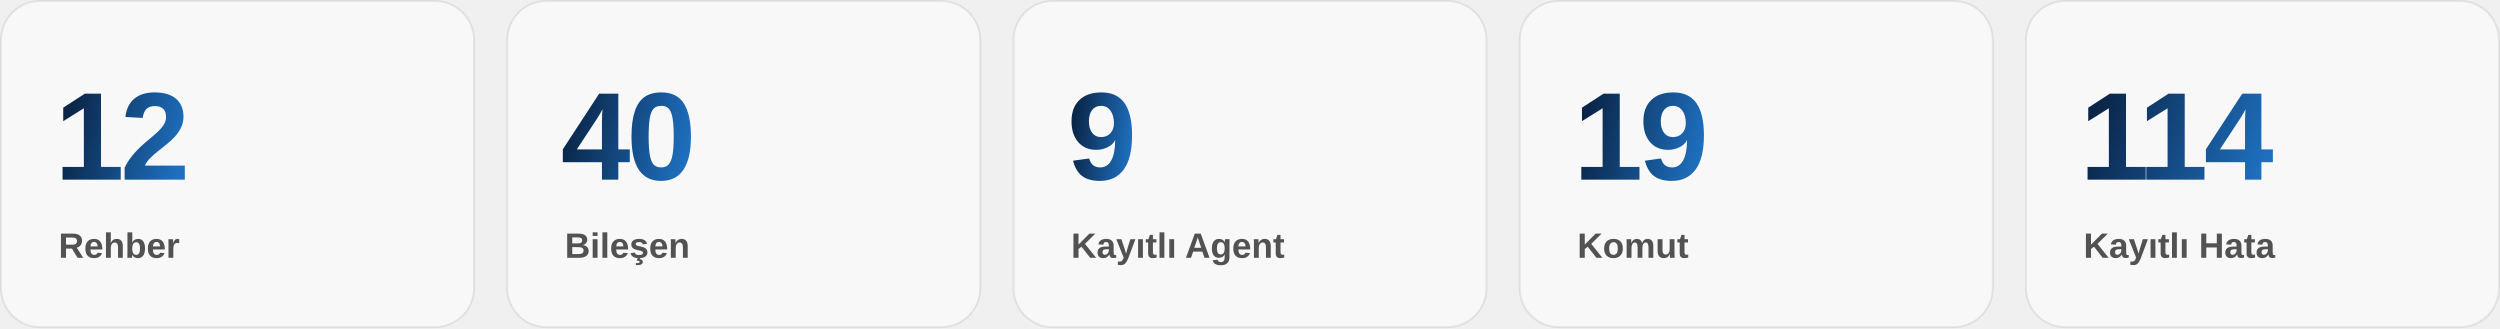
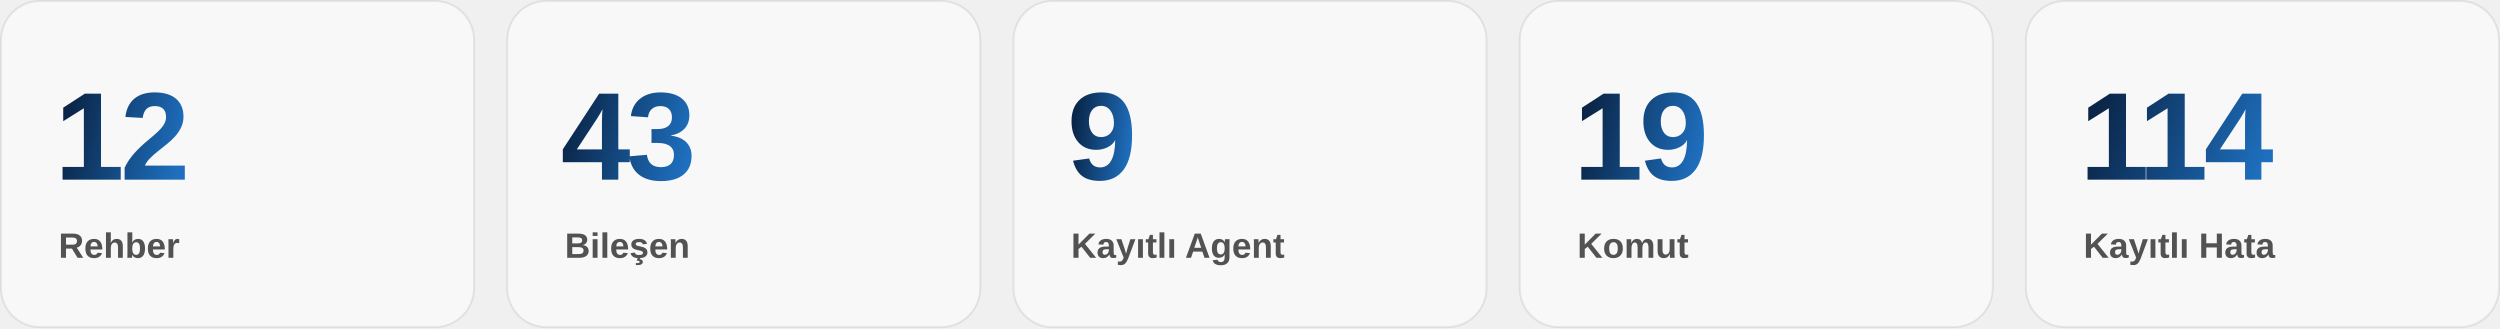
- <svg xmlns="http://www.w3.org/2000/svg" width="1280" height="168" viewBox="0 0 1280 168" role="img" aria-label="12 Rehber, 40 Bileşen, 9 Kayıtlı Agent, 19 Komut, 114 Kayıtlı Hata">
+ <svg xmlns="http://www.w3.org/2000/svg" width="1280" height="168" viewBox="0 0 1280 168" role="img" aria-label="12 Rehber, 43 Bileşen, 9 Kayıtlı Agent, 19 Komut, 114 Kayıtlı Hata">
  <defs>
    <linearGradient id="stat-ink" x1="0.008" y1="0.413" x2="0.992" y2="0.587">
      <stop offset="0%" stop-color="#0a2547" />
      <stop offset="100%" stop-color="#1e6fbe" />
    </linearGradient>
  </defs>
  <g transform="translate(0.0 0)">
    <rect x="0.5" y="0.5" width="242.2" height="167" rx="20" fill="#ffffff" />
    <rect x="0.5" y="0.5" width="242.2" height="167" rx="20" fill="rgb(0,0,0)" fill-opacity="0.03" stroke="rgb(0,0,0)" stroke-opacity="0.08" />
    <text x="28" y="92" font-family="-apple-system, BlinkMacSystemFont, 'Segoe UI', 'Helvetica Neue', Arial, sans-serif" font-size="64" font-weight="800" letter-spacing="-2" fill="url(#stat-ink)">12</text>
    <text x="30" y="132" font-family="-apple-system, BlinkMacSystemFont, 'Segoe UI', 'Helvetica Neue', Arial, sans-serif" font-size="18" font-weight="600" fill="#525252">Rehber</text>
  </g>
  <g transform="translate(259.2 0)">
    <rect x="0.5" y="0.5" width="242.2" height="167" rx="20" fill="#ffffff" />
    <rect x="0.5" y="0.5" width="242.2" height="167" rx="20" fill="rgb(0,0,0)" fill-opacity="0.03" stroke="rgb(0,0,0)" stroke-opacity="0.08" />
-     <text x="28" y="92" font-family="-apple-system, BlinkMacSystemFont, 'Segoe UI', 'Helvetica Neue', Arial, sans-serif" font-size="64" font-weight="800" letter-spacing="-2" fill="url(#stat-ink)">40</text>
+     <text x="28" y="92" font-family="-apple-system, BlinkMacSystemFont, 'Segoe UI', 'Helvetica Neue', Arial, sans-serif" font-size="64" font-weight="800" letter-spacing="-2" fill="url(#stat-ink)">43</text>
    <text x="30" y="132" font-family="-apple-system, BlinkMacSystemFont, 'Segoe UI', 'Helvetica Neue', Arial, sans-serif" font-size="18" font-weight="600" fill="#525252">Bileşen</text>
  </g>
  <g transform="translate(518.4 0)">
    <rect x="0.5" y="0.5" width="242.2" height="167" rx="20" fill="#ffffff" />
    <rect x="0.5" y="0.5" width="242.2" height="167" rx="20" fill="rgb(0,0,0)" fill-opacity="0.03" stroke="rgb(0,0,0)" stroke-opacity="0.08" />
    <text x="28" y="92" font-family="-apple-system, BlinkMacSystemFont, 'Segoe UI', 'Helvetica Neue', Arial, sans-serif" font-size="64" font-weight="800" letter-spacing="-2" fill="url(#stat-ink)">9</text>
    <text x="30" y="132" font-family="-apple-system, BlinkMacSystemFont, 'Segoe UI', 'Helvetica Neue', Arial, sans-serif" font-size="18" font-weight="600" fill="#525252">Kayıtlı Agent</text>
  </g>
  <g transform="translate(777.6 0)">
    <rect x="0.5" y="0.5" width="242.2" height="167" rx="20" fill="#ffffff" />
    <rect x="0.5" y="0.5" width="242.2" height="167" rx="20" fill="rgb(0,0,0)" fill-opacity="0.03" stroke="rgb(0,0,0)" stroke-opacity="0.08" />
    <text x="28" y="92" font-family="-apple-system, BlinkMacSystemFont, 'Segoe UI', 'Helvetica Neue', Arial, sans-serif" font-size="64" font-weight="800" letter-spacing="-2" fill="url(#stat-ink)">19</text>
    <text x="30" y="132" font-family="-apple-system, BlinkMacSystemFont, 'Segoe UI', 'Helvetica Neue', Arial, sans-serif" font-size="18" font-weight="600" fill="#525252">Komut</text>
  </g>
  <g transform="translate(1036.8 0)">
    <rect x="0.5" y="0.5" width="242.2" height="167" rx="20" fill="#ffffff" />
    <rect x="0.5" y="0.5" width="242.2" height="167" rx="20" fill="rgb(0,0,0)" fill-opacity="0.03" stroke="rgb(0,0,0)" stroke-opacity="0.08" />
    <text x="28" y="92" font-family="-apple-system, BlinkMacSystemFont, 'Segoe UI', 'Helvetica Neue', Arial, sans-serif" font-size="64" font-weight="800" letter-spacing="-2" fill="url(#stat-ink)">114</text>
    <text x="30" y="132" font-family="-apple-system, BlinkMacSystemFont, 'Segoe UI', 'Helvetica Neue', Arial, sans-serif" font-size="18" font-weight="600" fill="#525252">Kayıtlı Hata</text>
  </g>
</svg>
